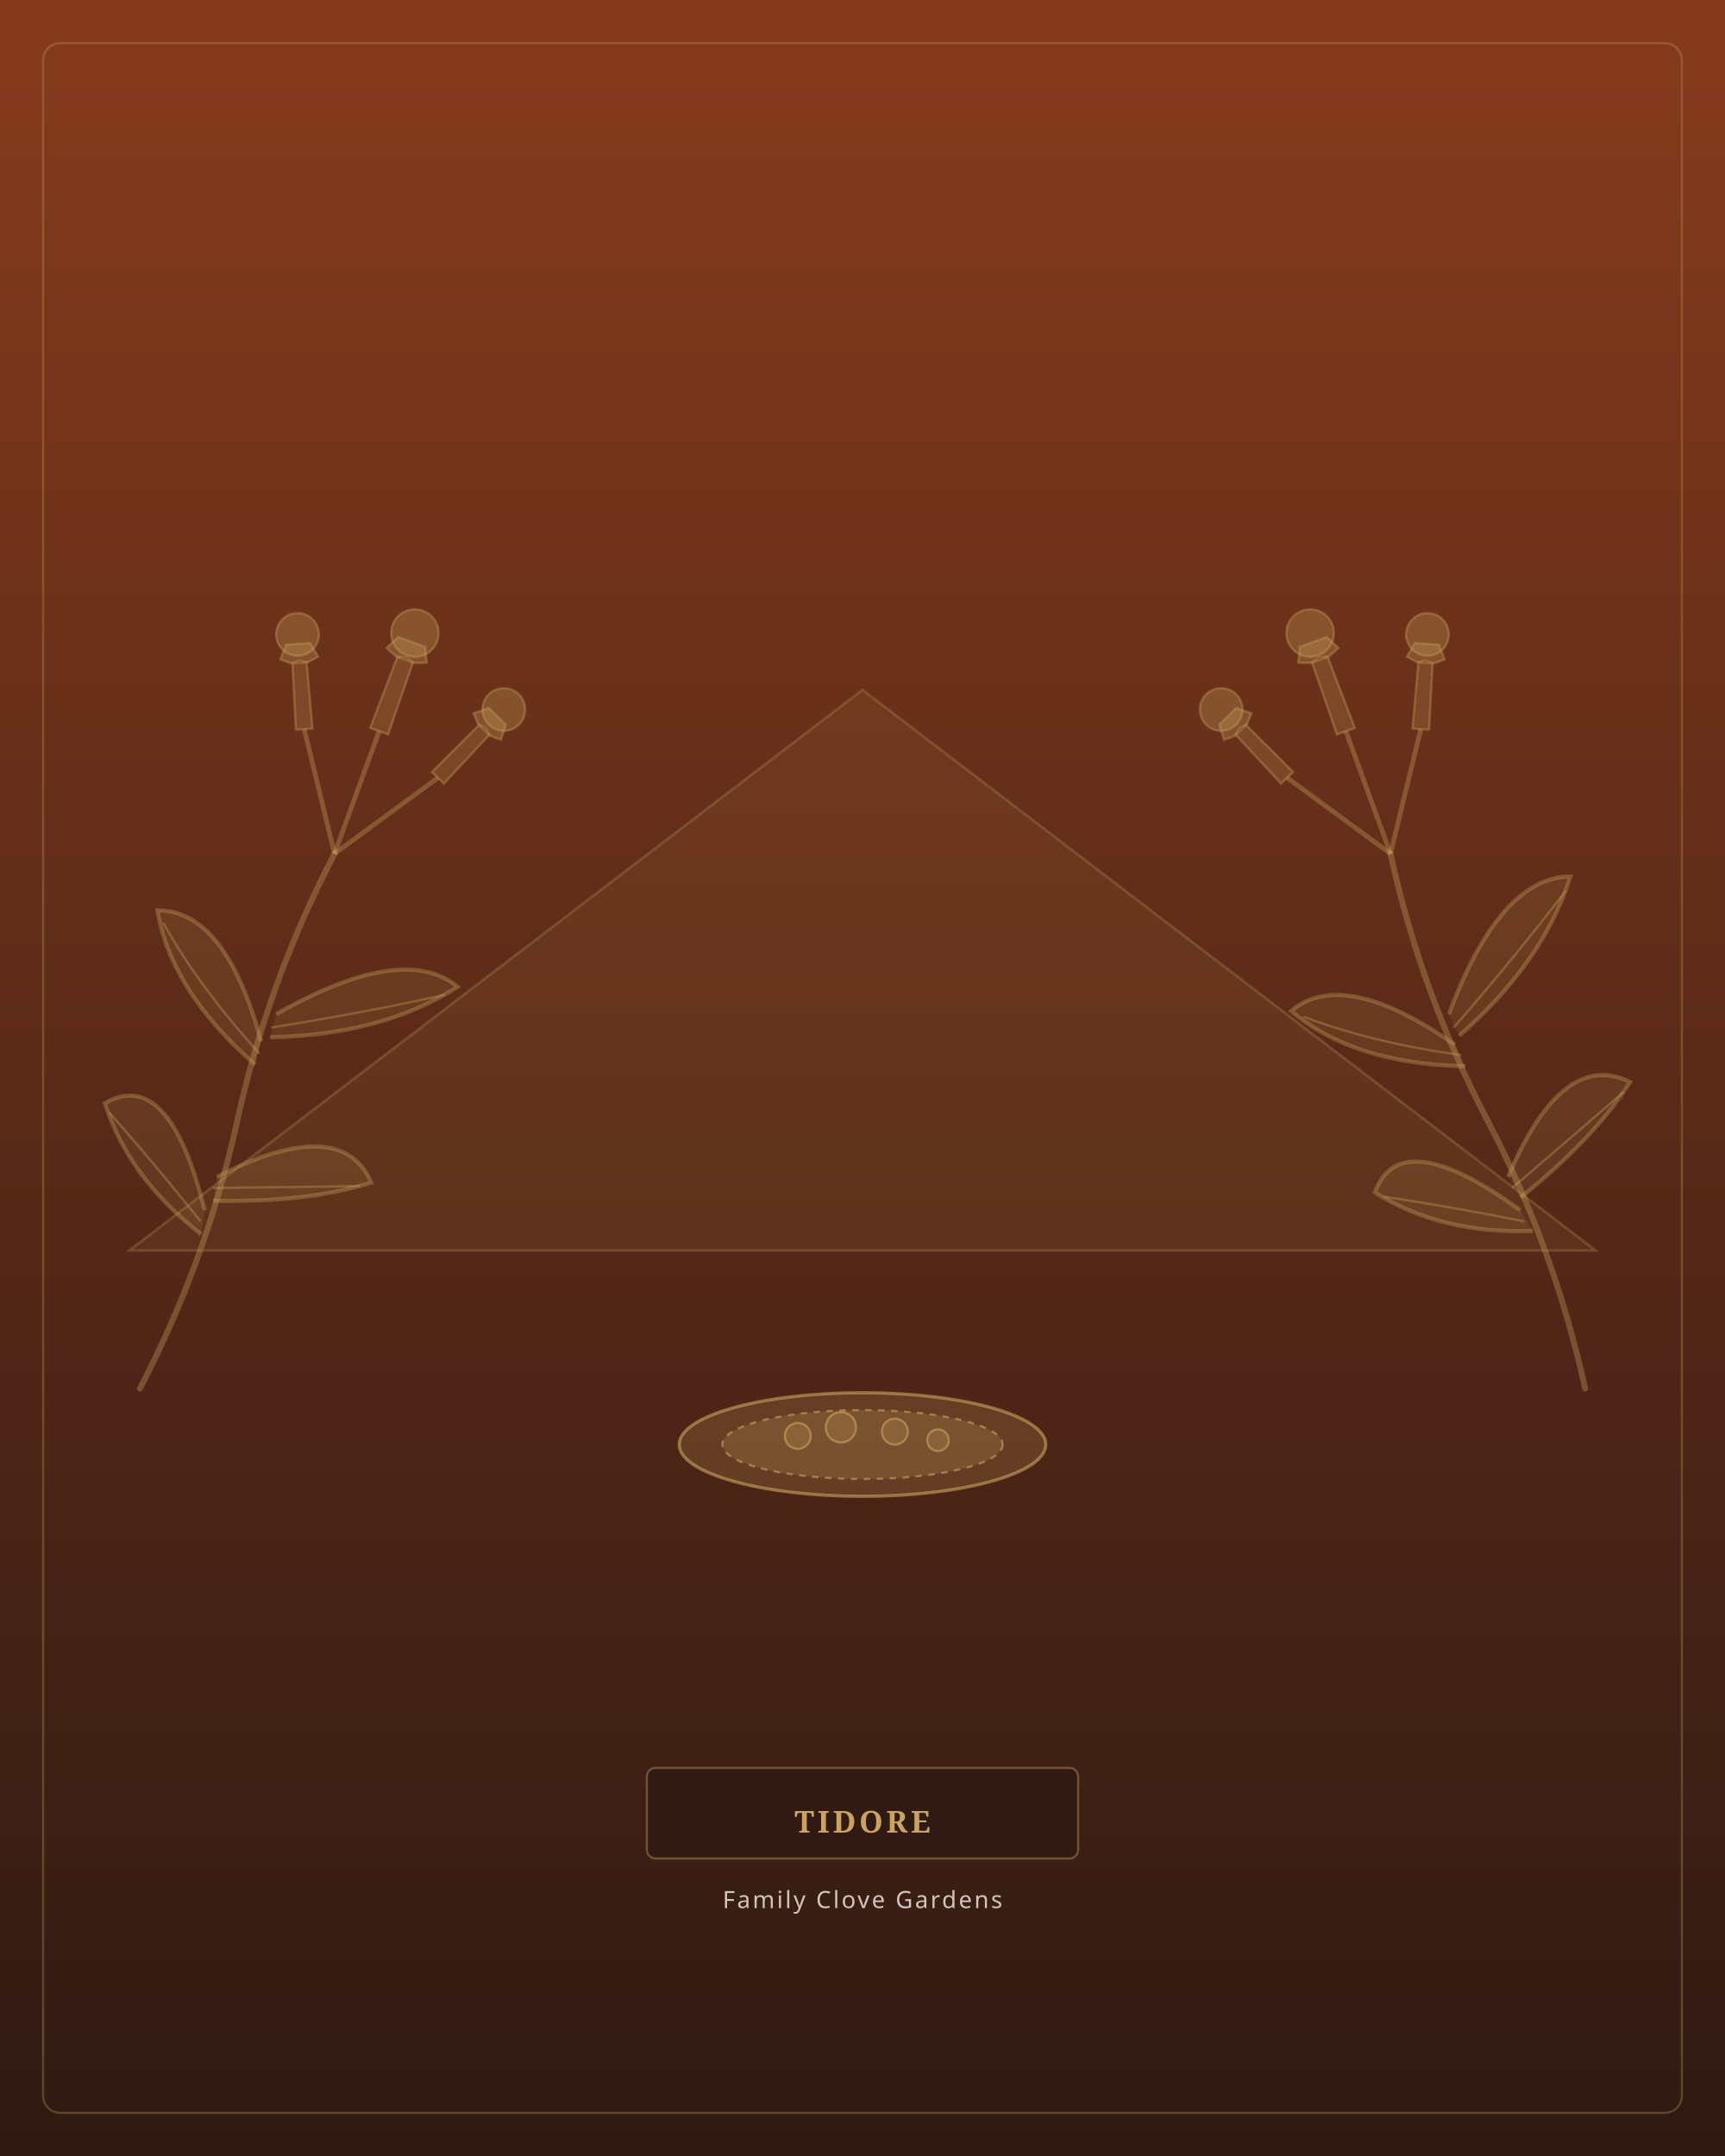
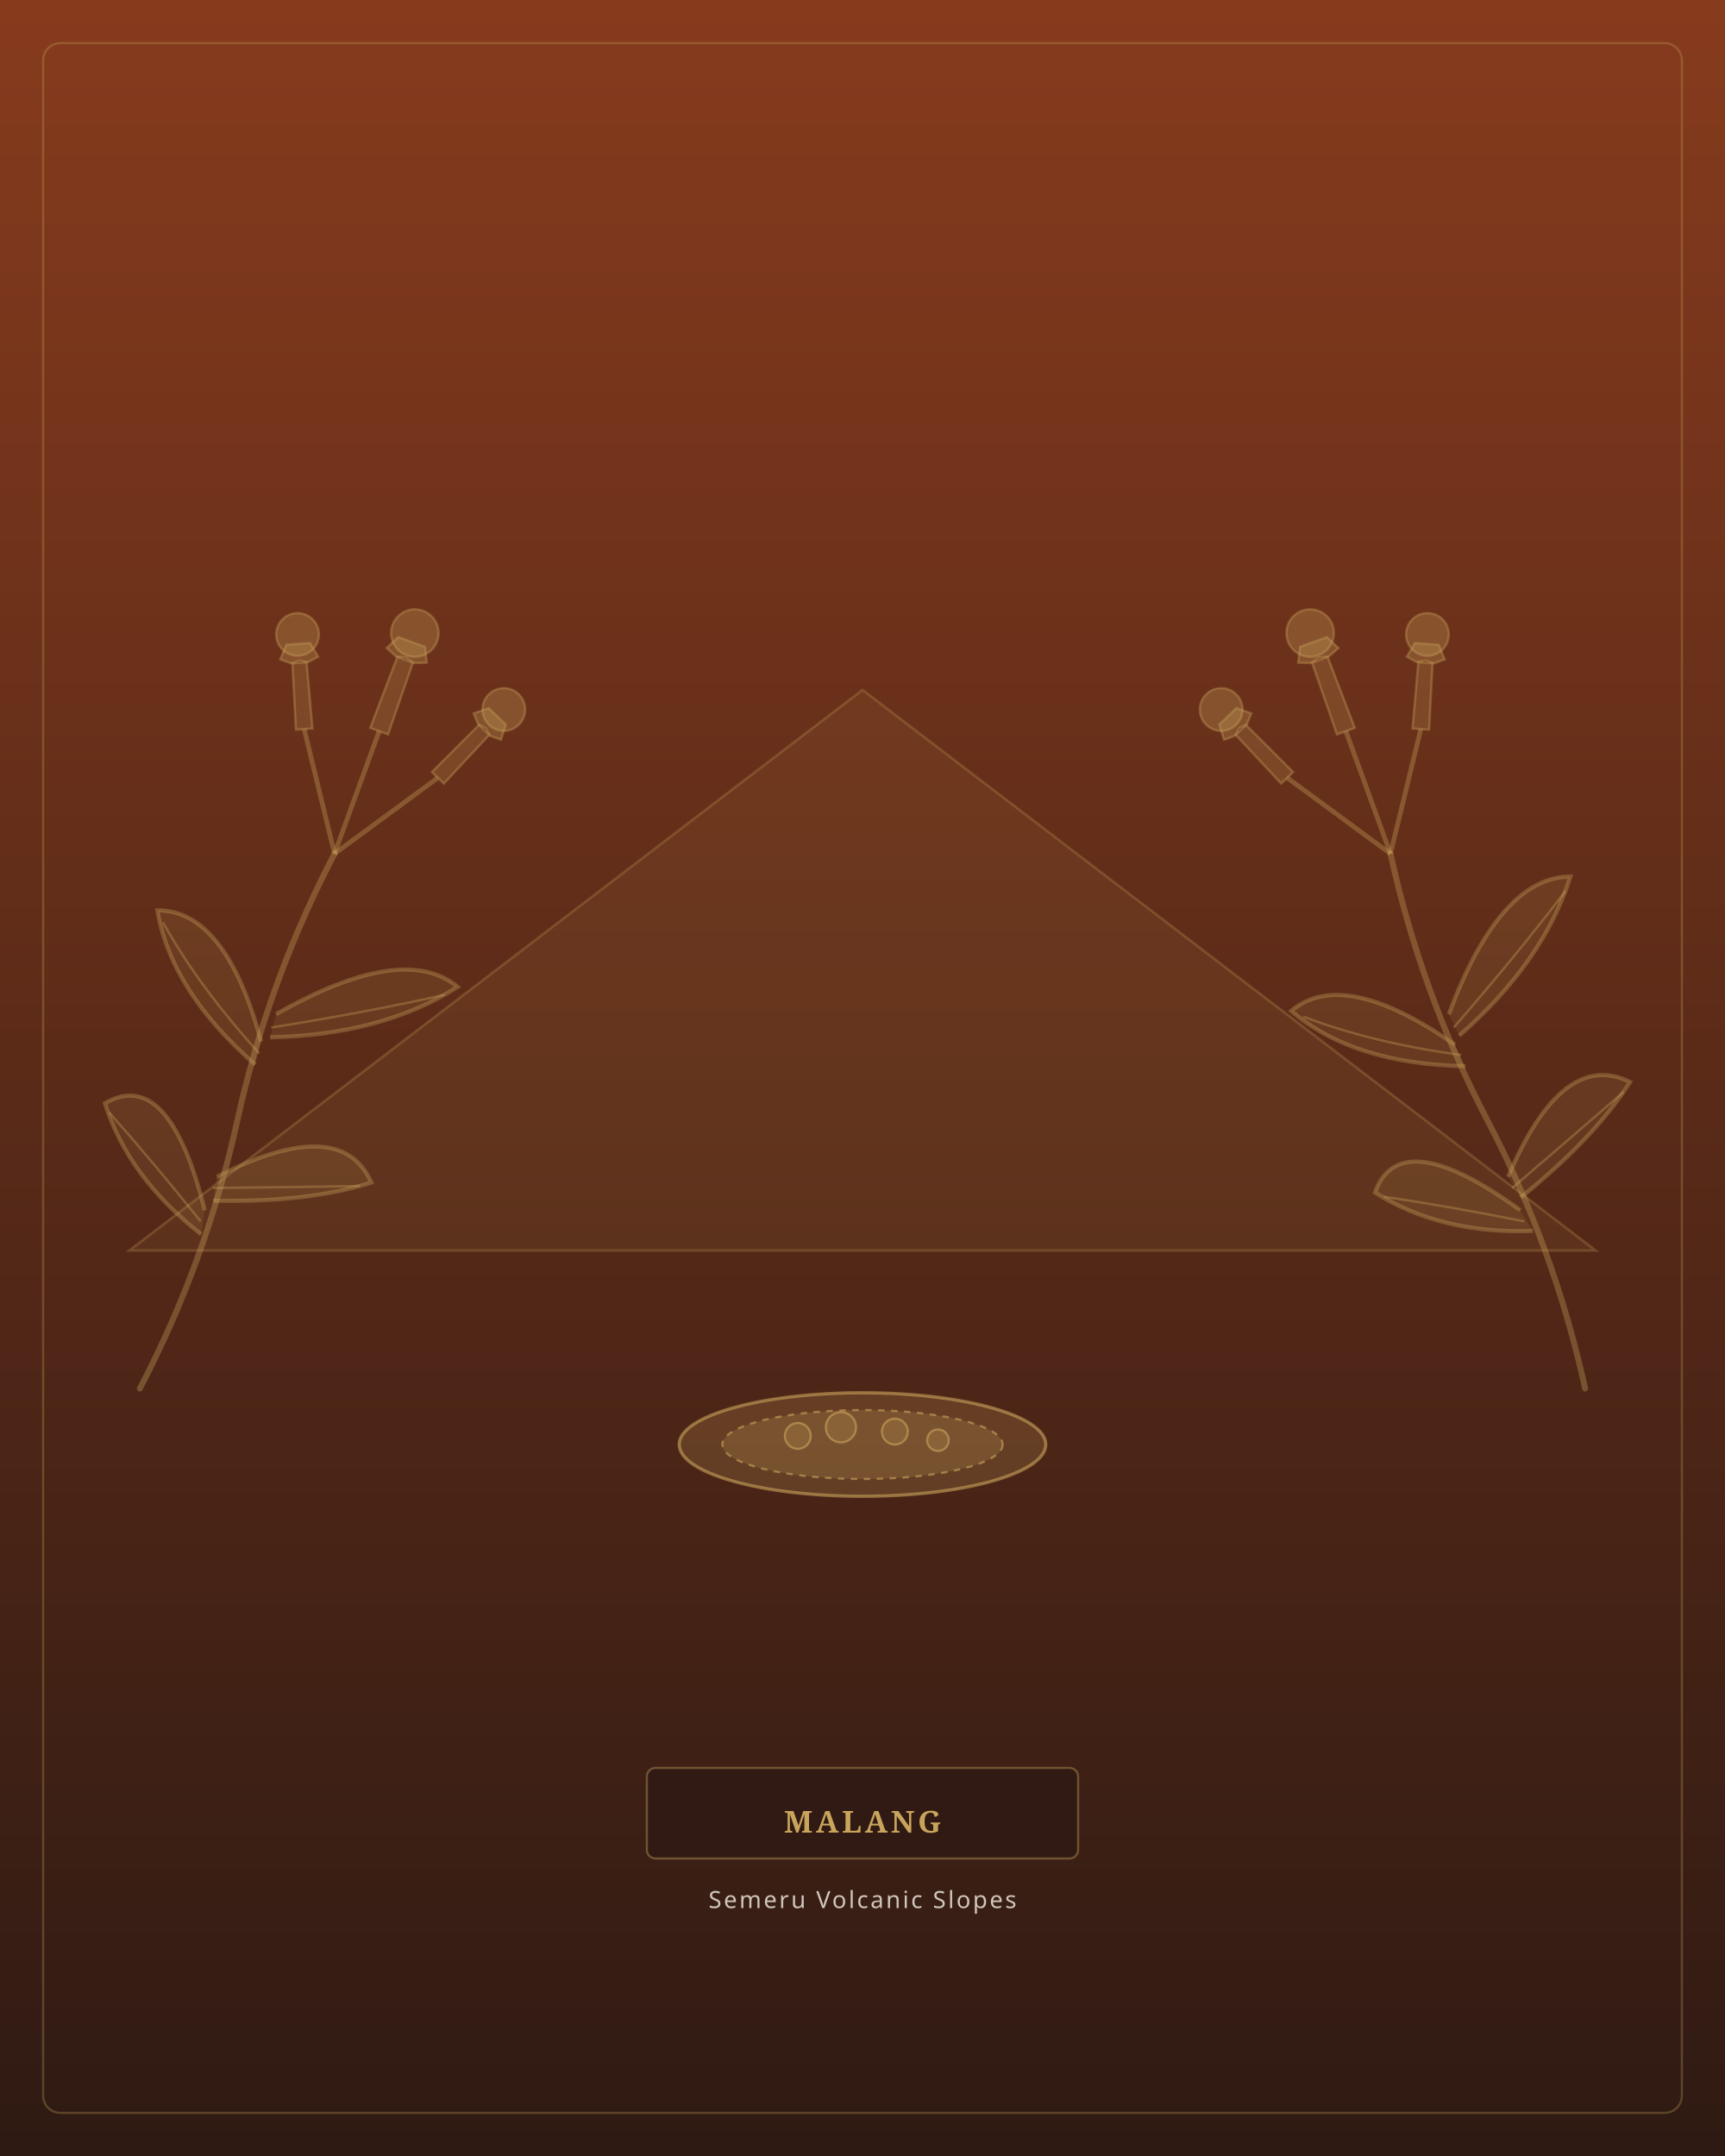
<svg xmlns="http://www.w3.org/2000/svg" width="800" height="1000" viewBox="0 0 800 1000">
  <defs>
    <linearGradient id="fBg" x1="0" y1="0" x2="0" y2="1">
      <stop offset="0%" stop-color="#873B1D" />
      <stop offset="100%" stop-color="#2E1A13" />
    </linearGradient>
  </defs>
  <rect width="800" height="1000" fill="url(#fBg)" />
  <rect x="20" y="20" width="760" height="960" rx="8" fill="none" stroke="#C9A45C" stroke-opacity="0.3" stroke-width="1" />
  <path d="M 60 580 L 400 320 L 740 580 Z" fill="#C9A45C" fill-opacity="0.08" />
  <path d="M 60 580 L 400 320 L 740 580 Z" fill="none" stroke="#C9A45C" stroke-opacity="0.25" stroke-width="1.2" />
  <g transform="translate(110 520) rotate(20) scale(1.1)" stroke="#C9A45C" stroke-opacity="0.35" fill="none">
    <path d="M 0 120 Q 8 60 0 0 Q -8 -60 0 -120" stroke-width="2.5" stroke-linecap="round" />
    <path d="M 2 50 Q -35 38 -55 12 Q -35 -12 0 40" stroke-width="1.75" fill="#C9A45C" fill-opacity="0.122" />
    <path d="M 0 45 Q -28 28 -52 15" stroke-width="1" />
    <path d="M 2 35 Q 40 22 62 5 Q 40 -18 0 25" stroke-width="1.75" fill="#C9A45C" fill-opacity="0.122" />
    <path d="M 0 30 Q 32 18 58 8" stroke-width="1" />
    <path d="M -1 -25 Q -45 -42 -62 -72 Q -35 -82 -2 -35" stroke-width="1.75" fill="#C9A45C" fill-opacity="0.122" />
    <path d="M -1 -30 Q -35 -48 -58 -68" stroke-width="1" />
    <path d="M 1 -38 Q 45 -55 68 -85 Q 40 -95 0 -48" stroke-width="1.75" fill="#C9A45C" fill-opacity="0.122" />
    <path d="M 0 -42 Q 36 -62 64 -80" stroke-width="1" />
    <path d="M 0 -120 L -30 -165" stroke-width="2" />
    <path d="M 0 -120 L 0 -175" stroke-width="2" />
    <path d="M 0 -120 L 30 -165" stroke-width="2" />
    <g transform="translate(-30, -165) rotate(-24)">
      <path d="M -3.5 0 L 3.5 0 L 3 -28 L -3 -28 Z" fill="#C9A45C" fill-opacity="0.21" stroke-width="1" />
      <path d="M -8 -30 L -3.5 -28 L 0 -29 L 3.5 -28 L 8 -30 L 5 -36 L -5 -36 Z" fill="#C9A45C" fill-opacity="0.28" />
      <circle cx="0" cy="-40" r="9" fill="#C9A45C" fill-opacity="0.297" stroke-width="1" />
    </g>
    <g transform="translate(0, -175)">
      <path d="M -4 0 L 4 0 L 3.5 -32 L -3.5 -32 Z" fill="#C9A45C" fill-opacity="0.21" stroke-width="1" />
      <path d="M -9 -34 L -4 -32 L 0 -33 L 4 -32 L 9 -34 L 6 -40 L -6 -40 Z" fill="#C9A45C" fill-opacity="0.28" />
      <circle cx="0" cy="-44" r="10" fill="#C9A45C" fill-opacity="0.297" stroke-width="1" />
    </g>
    <g transform="translate(30, -165) rotate(24)">
      <path d="M -3.5 0 L 3.5 0 L 3 -28 L -3 -28 Z" fill="#C9A45C" fill-opacity="0.21" stroke-width="1" />
      <path d="M -8 -30 L -3.5 -28 L 0 -29 L 3.5 -28 L 8 -30 L 5 -36 L -5 -36 Z" fill="#C9A45C" fill-opacity="0.28" />
      <circle cx="0" cy="-40" r="9" fill="#C9A45C" fill-opacity="0.297" stroke-width="1" />
    </g>
  </g>
  <g transform="translate(690 520) rotate(-20) scale(1.1)" stroke="#C9A45C" stroke-opacity="0.35" fill="none">
    <path d="M 0 120 Q 8 60 0 0 Q -8 -60 0 -120" stroke-width="2.5" stroke-linecap="round" />
    <path d="M 2 50 Q -35 38 -55 12 Q -35 -12 0 40" stroke-width="1.75" fill="#C9A45C" fill-opacity="0.122" />
    <path d="M 0 45 Q -28 28 -52 15" stroke-width="1" />
    <path d="M 2 35 Q 40 22 62 5 Q 40 -18 0 25" stroke-width="1.75" fill="#C9A45C" fill-opacity="0.122" />
    <path d="M 0 30 Q 32 18 58 8" stroke-width="1" />
    <path d="M -1 -25 Q -45 -42 -62 -72 Q -35 -82 -2 -35" stroke-width="1.75" fill="#C9A45C" fill-opacity="0.122" />
    <path d="M -1 -30 Q -35 -48 -58 -68" stroke-width="1" />
    <path d="M 1 -38 Q 45 -55 68 -85 Q 40 -95 0 -48" stroke-width="1.75" fill="#C9A45C" fill-opacity="0.122" />
    <path d="M 0 -42 Q 36 -62 64 -80" stroke-width="1" />
    <path d="M 0 -120 L -30 -165" stroke-width="2" />
    <path d="M 0 -120 L 0 -175" stroke-width="2" />
    <path d="M 0 -120 L 30 -165" stroke-width="2" />
    <g transform="translate(-30, -165) rotate(-24)">
      <path d="M -3.5 0 L 3.5 0 L 3 -28 L -3 -28 Z" fill="#C9A45C" fill-opacity="0.21" stroke-width="1" />
      <path d="M -8 -30 L -3.5 -28 L 0 -29 L 3.5 -28 L 8 -30 L 5 -36 L -5 -36 Z" fill="#C9A45C" fill-opacity="0.28" />
      <circle cx="0" cy="-40" r="9" fill="#C9A45C" fill-opacity="0.297" stroke-width="1" />
    </g>
    <g transform="translate(0, -175)">
      <path d="M -4 0 L 4 0 L 3.5 -32 L -3.5 -32 Z" fill="#C9A45C" fill-opacity="0.21" stroke-width="1" />
      <path d="M -9 -34 L -4 -32 L 0 -33 L 4 -32 L 9 -34 L 6 -40 L -6 -40 Z" fill="#C9A45C" fill-opacity="0.28" />
      <circle cx="0" cy="-44" r="10" fill="#C9A45C" fill-opacity="0.297" stroke-width="1" />
    </g>
    <g transform="translate(30, -165) rotate(24)">
      <path d="M -3.5 0 L 3.5 0 L 3 -28 L -3 -28 Z" fill="#C9A45C" fill-opacity="0.21" stroke-width="1" />
      <path d="M -8 -30 L -3.5 -28 L 0 -29 L 3.5 -28 L 8 -30 L 5 -36 L -5 -36 Z" fill="#C9A45C" fill-opacity="0.28" />
      <circle cx="0" cy="-40" r="9" fill="#C9A45C" fill-opacity="0.297" stroke-width="1" />
    </g>
  </g>
  <g transform="translate(400, 620)" stroke="#C9A45C" stroke-opacity="0.6" fill="#C9A45C" fill-opacity="0.2">
    <ellipse cx="0" cy="50" rx="85" ry="24" stroke-width="1.5" />
    <ellipse cx="0" cy="50" rx="65" ry="16" stroke-width="1" stroke-dasharray="3,3" />
    <circle cx="-30" cy="46" r="6" />
    <circle cx="-10" cy="42" r="7" />
    <circle cx="15" cy="44" r="6" />
    <circle cx="35" cy="48" r="5" />
  </g>
  <rect x="300" y="820" width="200" height="42" rx="4" fill="#2E1A13" fill-opacity="0.8" stroke="#C9A45C" stroke-opacity="0.4" stroke-width="1" />
-   <text x="400" y="850" text-anchor="middle" fill="#C9A45C" font-family="Georgia, serif" font-size="14" font-weight="600" letter-spacing="1.5">TIDORE</text>
-   <text x="400" y="885" text-anchor="middle" fill="#F6F0E4" fill-opacity="0.8" font-family="sans-serif" font-size="11" letter-spacing="1">Family Clove Gardens</text>
+   <text x="400" y="850" text-anchor="middle" fill="#C9A45C" font-family="Georgia, serif" font-size="14" font-weight="600" letter-spacing="1.5">MALANG</text>
+   <text x="400" y="885" text-anchor="middle" fill="#F6F0E4" fill-opacity="0.8" font-family="sans-serif" font-size="11" letter-spacing="1">Semeru Volcanic Slopes</text>
</svg>
